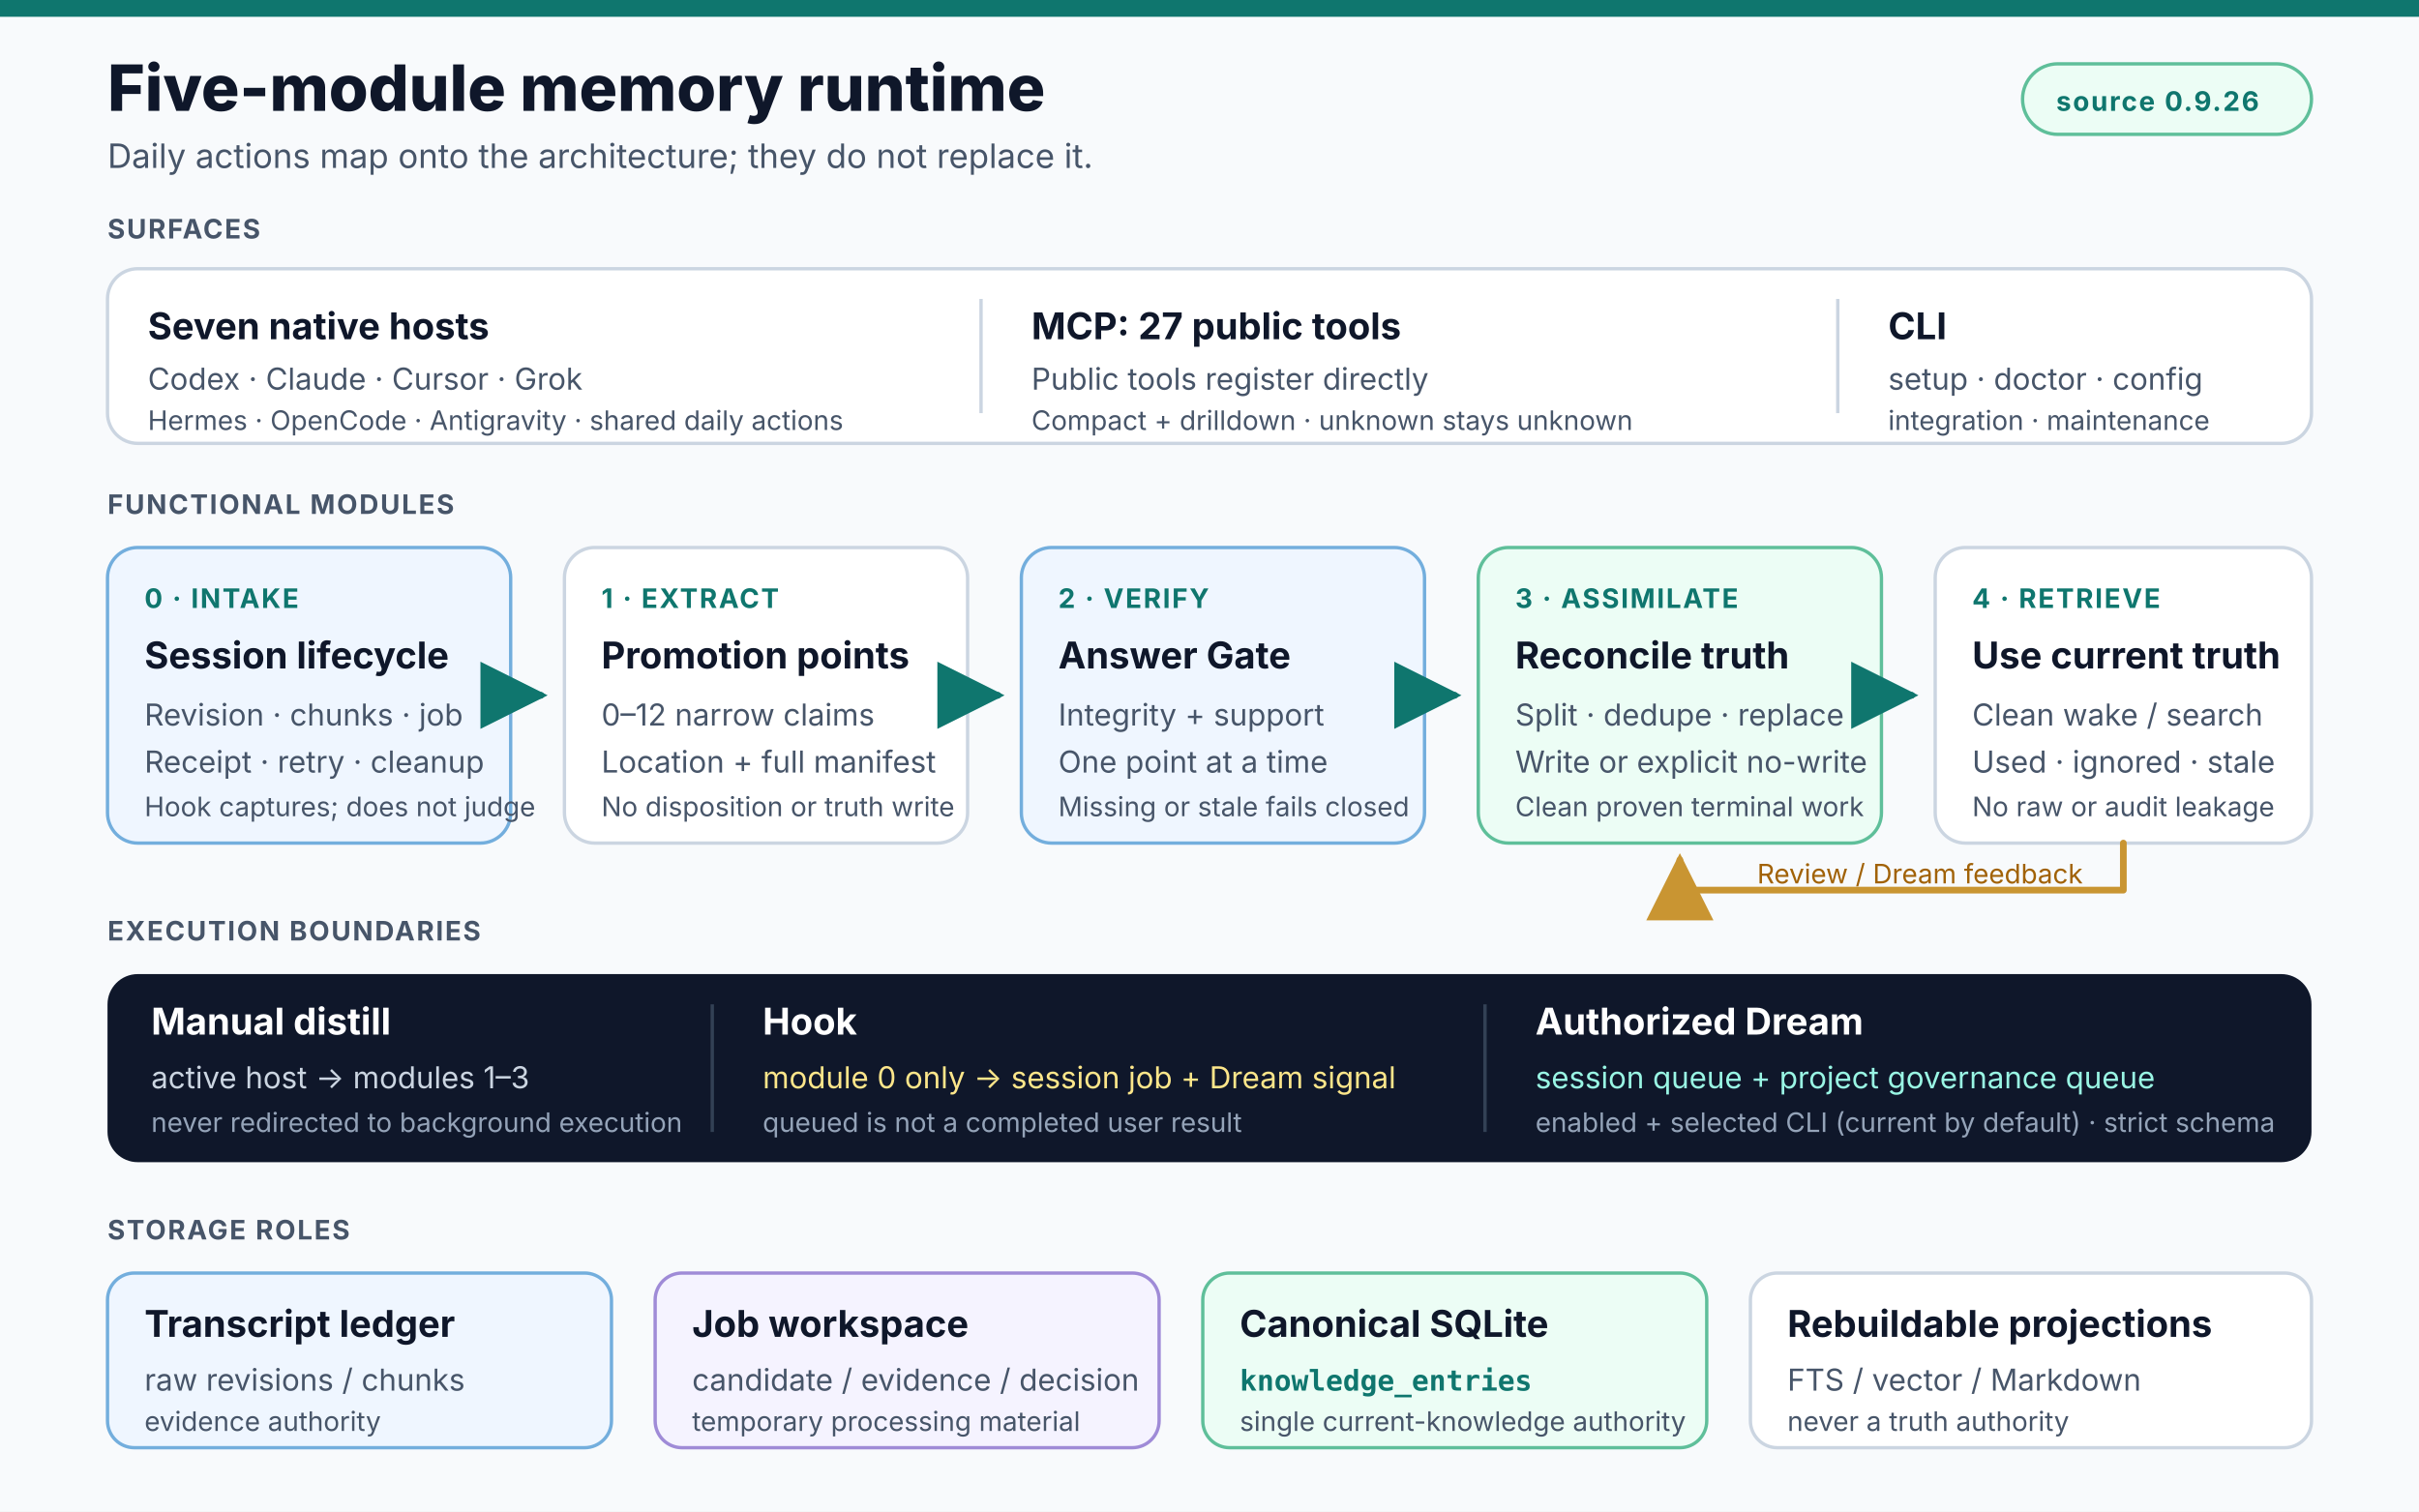
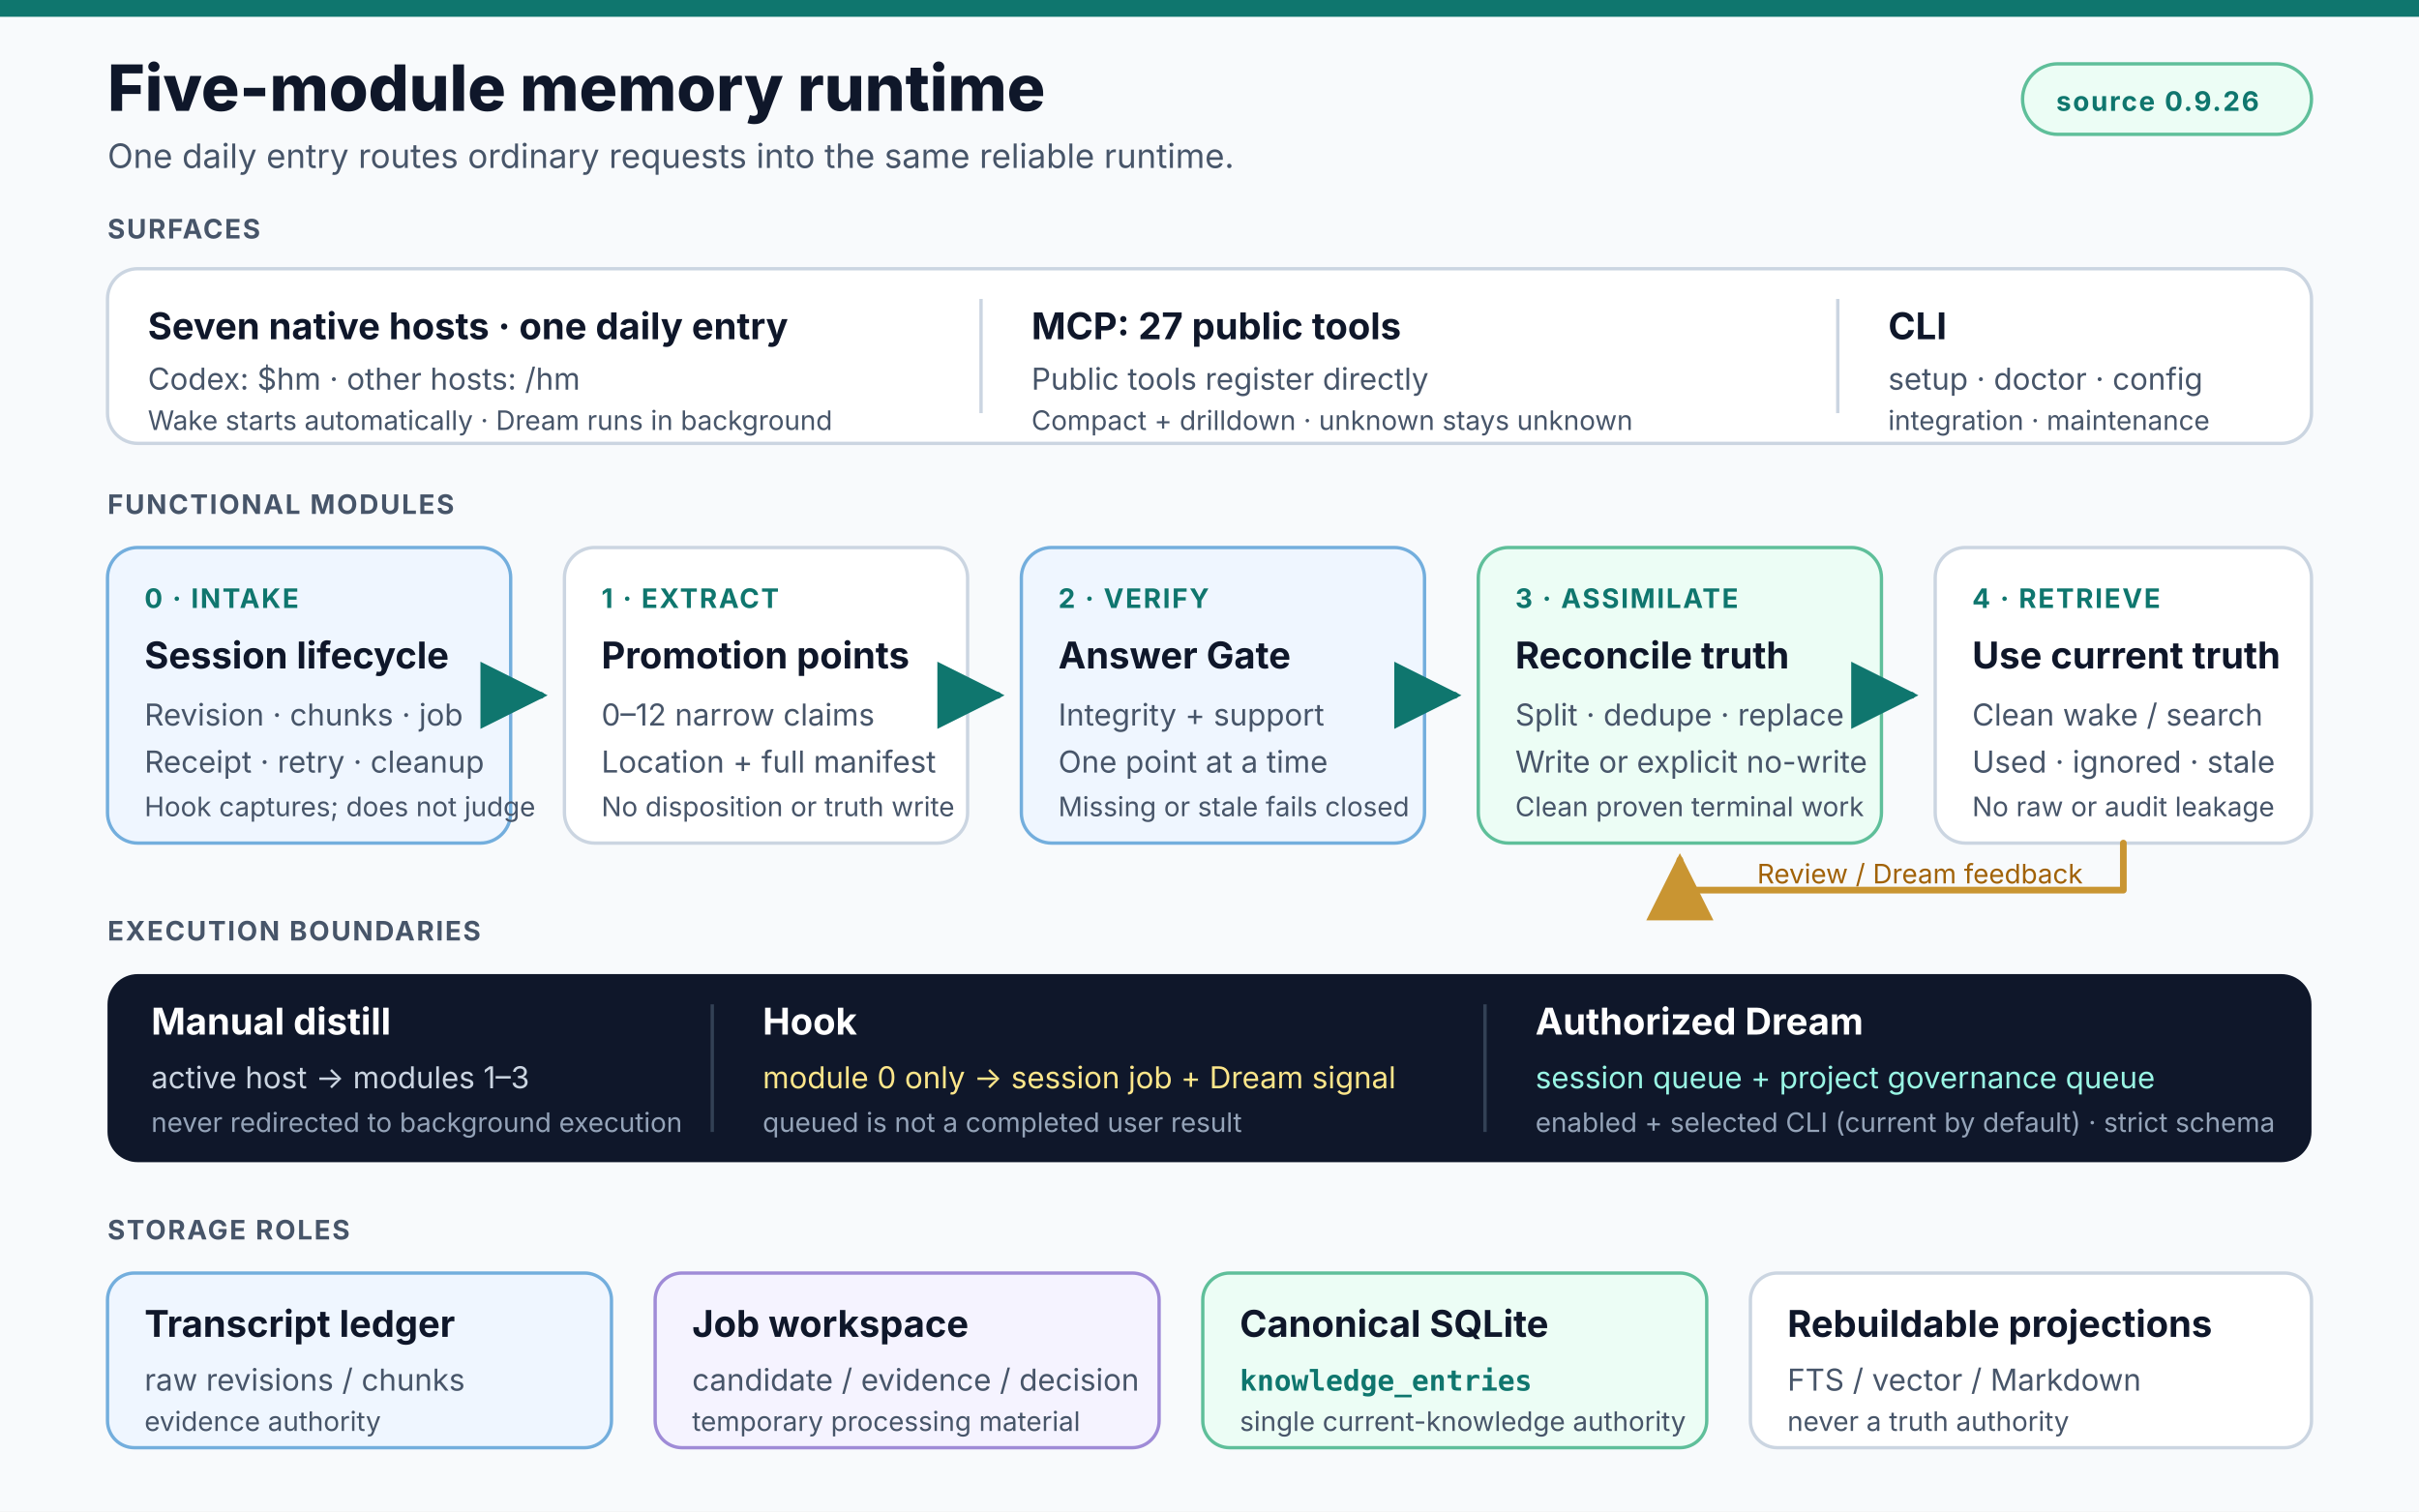
<svg xmlns="http://www.w3.org/2000/svg" width="1440" height="900" viewBox="0 0 1440 900" role="img" aria-labelledby="title desc">
  <defs>
    <style>
      text{font-family:Inter,ui-sans-serif,system-ui,-apple-system,"Segoe UI",sans-serif}
      .bg{fill:#f8fafc}.ink{fill:#0f172a}.muted{fill:#475569}.teal{fill:#0f766e}.gold{fill:#c99532}
      .card{fill:#fff;stroke:#cbd5e1;stroke-width:2}.source{fill:#eff6ff;stroke:#73aedd;stroke-width:2}
      .soft{fill:#ecfdf5;stroke:#5fbf9a;stroke-width:2}.warm{fill:#fff7ed;stroke:#d99a45;stroke-width:2}
      .violet{fill:#f5f3ff;stroke:#9f8bd7;stroke-width:2}.dark{fill:#0f172a}
      .title{font-size:38px;font-weight:760}.subtitle{font-size:20px}.eyebrow{font-size:16px;font-weight:750;letter-spacing:1px}
      .heading{font-size:22px;font-weight:750}.body{font-size:18px}.small{font-size:16px}.code{font:650 17px "Cascadia Mono",Consolas,monospace}
      .line{fill:none;stroke:#0f766e;stroke-width:4;stroke-linecap:round;stroke-linejoin:round;marker-end:url(#arrow)}
      .feedback{fill:none;stroke:#c99532;stroke-width:4;stroke-linecap:round;stroke-linejoin:round;marker-end:url(#goldArrow)}
      .dash{fill:none;stroke:#64748b;stroke-width:3;stroke-dasharray:8 7;stroke-linecap:round;stroke-linejoin:round;marker-end:url(#grayArrow)}
    </style>
    <marker id="arrow" markerWidth="12" markerHeight="12" refX="10" refY="6" orient="auto">
      <path d="M1 1l10 5-10 5z" fill="#0f766e" />
    </marker>
    <marker id="goldArrow" markerWidth="12" markerHeight="12" refX="10" refY="6" orient="auto">
      <path d="M1 1l10 5-10 5z" fill="#c99532" />
    </marker>
    <marker id="grayArrow" markerWidth="12" markerHeight="12" refX="10" refY="6" orient="auto">
      <path d="M1 1l10 5-10 5z" fill="#64748b" />
    </marker>
  </defs>
  <rect class="bg" width="1440" height="900" />
  <rect class="teal" width="1440" height="10" />
  <text x="64" y="66" class="title ink">Five-module memory runtime</text>
-   <text x="64" y="100" class="subtitle muted">Daily actions map onto the architecture; they do not replace it.</text>
+   <text x="64" y="100" class="subtitle muted">One daily entry routes ordinary requests into the same reliable runtime.</text>
  <g transform="translate(1204 38)">
    <rect class="soft" width="172" height="42" rx="21" />
    <text x="20" y="28" class="eyebrow teal">source 0.9.26</text>
  </g>
  <text x="64" y="142" class="eyebrow muted">SURFACES</text>
  <g transform="translate(64 160)">
    <rect class="card" width="1312" height="104" rx="18" />
    <g transform="translate(24 18)">
-       <text x="0" y="24" class="heading ink">Seven native hosts</text>
-       <text x="0" y="54" class="body muted">Codex · Claude · Cursor · Grok</text>
-       <text x="0" y="78" class="small muted">Hermes · OpenCode · Antigravity · shared daily actions</text>
+       <text x="0" y="24" class="heading ink">Seven native hosts · one daily entry</text>
+       <text x="0" y="54" class="body muted">Codex: $hm · other hosts: /hm</text>
+       <text x="0" y="78" class="small muted">Wake starts automatically · Dream runs in background</text>
    </g>
    <line x1="520" y1="18" x2="520" y2="86" stroke="#cbd5e1" stroke-width="2" />
    <g transform="translate(550 18)">
      <text x="0" y="24" class="heading ink">MCP: 27 public tools</text>
      <text x="0" y="54" class="body muted">Public tools register directly</text>
      <text x="0" y="78" class="small muted">Compact + drilldown · unknown stays unknown</text>
    </g>
    <line x1="1030" y1="18" x2="1030" y2="86" stroke="#cbd5e1" stroke-width="2" />
    <g transform="translate(1060 18)">
      <text x="0" y="24" class="heading ink">CLI</text>
      <text x="0" y="54" class="body muted">setup · doctor · config</text>
      <text x="0" y="78" class="small muted">integration · maintenance</text>
    </g>
  </g>
  <text x="64" y="306" class="eyebrow muted">FUNCTIONAL MODULES</text>
  <g transform="translate(64 326)">
    <rect class="source" width="240" height="176" rx="18" />
    <text x="22" y="36" class="eyebrow teal">0 · INTAKE</text>
    <text x="22" y="72" class="heading ink">Session lifecycle</text>
    <text x="22" y="106" class="body muted">Revision · chunks · job</text>
    <text x="22" y="134" class="body muted">Receipt · retry · cleanup</text>
    <text x="22" y="160" class="small muted">Hook captures; does not judge</text>
  </g>
  <path class="line" d="M304 414h18" />
  <g transform="translate(336 326)">
    <rect class="card" width="240" height="176" rx="18" />
    <text x="22" y="36" class="eyebrow teal">1 · EXTRACT</text>
    <text x="22" y="72" class="heading ink">Promotion points</text>
    <text x="22" y="106" class="body muted">0–12 narrow claims</text>
    <text x="22" y="134" class="body muted">Location + full manifest</text>
    <text x="22" y="160" class="small muted">No disposition or truth write</text>
  </g>
  <path class="line" d="M576 414h18" />
  <g transform="translate(608 326)">
    <rect class="source" width="240" height="176" rx="18" />
    <text x="22" y="36" class="eyebrow teal">2 · VERIFY</text>
    <text x="22" y="72" class="heading ink">Answer Gate</text>
    <text x="22" y="106" class="body muted">Integrity + support</text>
    <text x="22" y="134" class="body muted">One point at a time</text>
    <text x="22" y="160" class="small muted">Missing or stale fails closed</text>
  </g>
  <path class="line" d="M848 414h18" />
  <g transform="translate(880 326)">
    <rect class="soft" width="240" height="176" rx="18" />
    <text x="22" y="36" class="eyebrow teal">3 · ASSIMILATE</text>
    <text x="22" y="72" class="heading ink">Reconcile truth</text>
    <text x="22" y="106" class="body muted">Split · dedupe · replace</text>
    <text x="22" y="134" class="body muted">Write or explicit no-write</text>
    <text x="22" y="160" class="small muted">Clean proven terminal work</text>
  </g>
  <path class="line" d="M1120 414h18" />
  <g transform="translate(1152 326)">
    <rect class="card" width="224" height="176" rx="18" />
    <text x="22" y="36" class="eyebrow teal">4 · RETRIEVE</text>
    <text x="22" y="72" class="heading ink">Use current truth</text>
    <text x="22" y="106" class="body muted">Clean wake / search</text>
    <text x="22" y="134" class="body muted">Used · ignored · stale</text>
    <text x="22" y="160" class="small muted">No raw or audit leakage</text>
  </g>
  <path class="feedback" d="M1264 502v28H1000v-18" />
  <text x="1046" y="526" class="small" fill="#a16207">Review / Dream feedback</text>
  <text x="64" y="560" class="eyebrow muted">EXECUTION BOUNDARIES</text>
  <g transform="translate(64 580)">
    <rect class="dark" width="1312" height="112" rx="18" />
    <text x="26" y="36" class="heading" fill="#fff">Manual distill</text>
    <text x="26" y="68" class="body" fill="#cbd5e1">active host → modules 1–3</text>
    <text x="26" y="94" class="small" fill="#94a3b8">never redirected to background execution</text>
    <line x1="360" y1="18" x2="360" y2="94" stroke="#334155" stroke-width="2" />
    <text x="390" y="36" class="heading" fill="#fff">Hook</text>
    <text x="390" y="68" class="body" fill="#fde68a">module 0 only → session job + Dream signal</text>
    <text x="390" y="94" class="small" fill="#94a3b8">queued is not a completed user result</text>
    <line x1="820" y1="18" x2="820" y2="94" stroke="#334155" stroke-width="2" />
    <text x="850" y="36" class="heading" fill="#fff">Authorized Dream</text>
    <text x="850" y="68" class="body" fill="#99f6e4">session queue + project governance queue</text>
    <text x="850" y="94" class="small" fill="#94a3b8">enabled + selected CLI (current by default) · strict schema</text>
  </g>
  <text x="64" y="738" class="eyebrow muted">STORAGE ROLES</text>
  <g transform="translate(64 758)">
    <rect class="source" width="300" height="104" rx="16" />
    <text x="22" y="38" class="heading ink">Transcript ledger</text>
    <text x="22" y="70" class="body muted">raw revisions / chunks</text>
    <text x="22" y="94" class="small muted">evidence authority</text>
  </g>
  <g transform="translate(390 758)">
    <rect class="violet" width="300" height="104" rx="16" />
    <text x="22" y="38" class="heading ink">Job workspace</text>
    <text x="22" y="70" class="body muted">candidate / evidence / decision</text>
    <text x="22" y="94" class="small muted">temporary processing material</text>
  </g>
  <g transform="translate(716 758)">
    <rect class="soft" width="300" height="104" rx="16" />
    <text x="22" y="38" class="heading ink">Canonical SQLite</text>
    <text x="22" y="70" class="code teal">knowledge_entries</text>
    <text x="22" y="94" class="small muted">single current-knowledge authority</text>
  </g>
  <g transform="translate(1042 758)">
    <rect class="card" width="334" height="104" rx="16" />
    <text x="22" y="38" class="heading ink">Rebuildable projections</text>
    <text x="22" y="70" class="body muted">FTS / vector / Markdown</text>
    <text x="22" y="94" class="small muted">never a truth authority</text>
  </g>
</svg>
